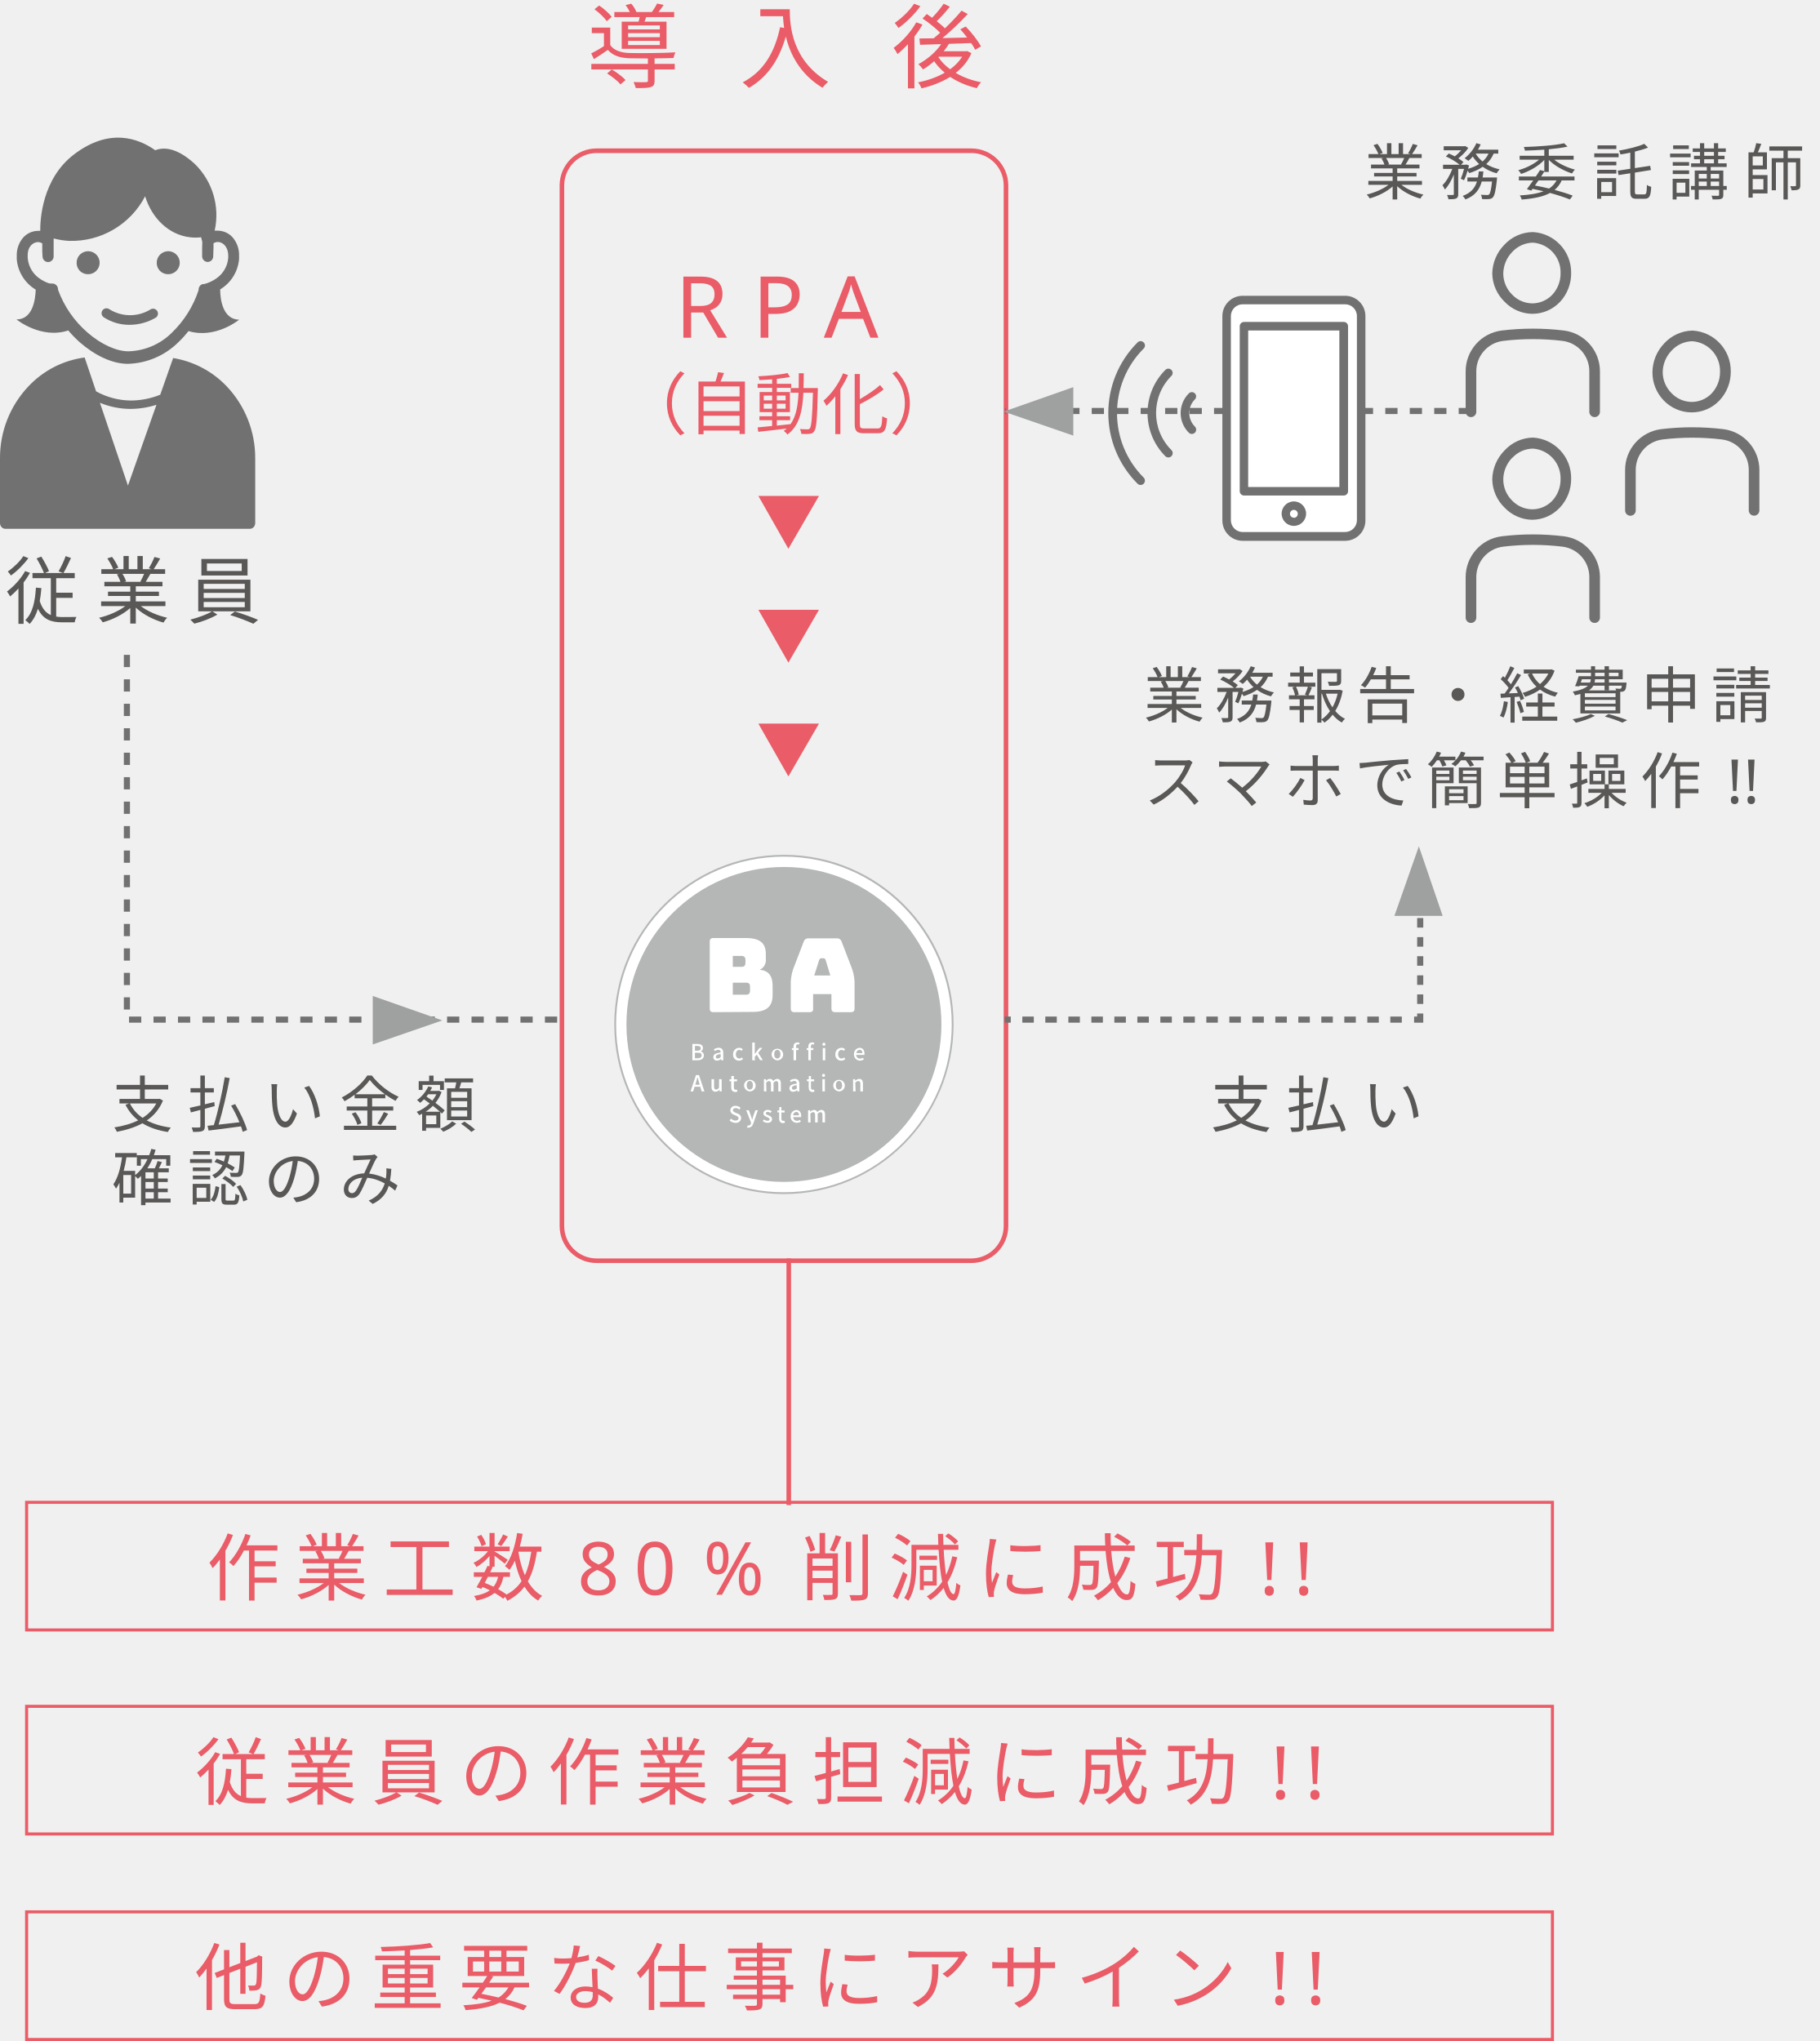
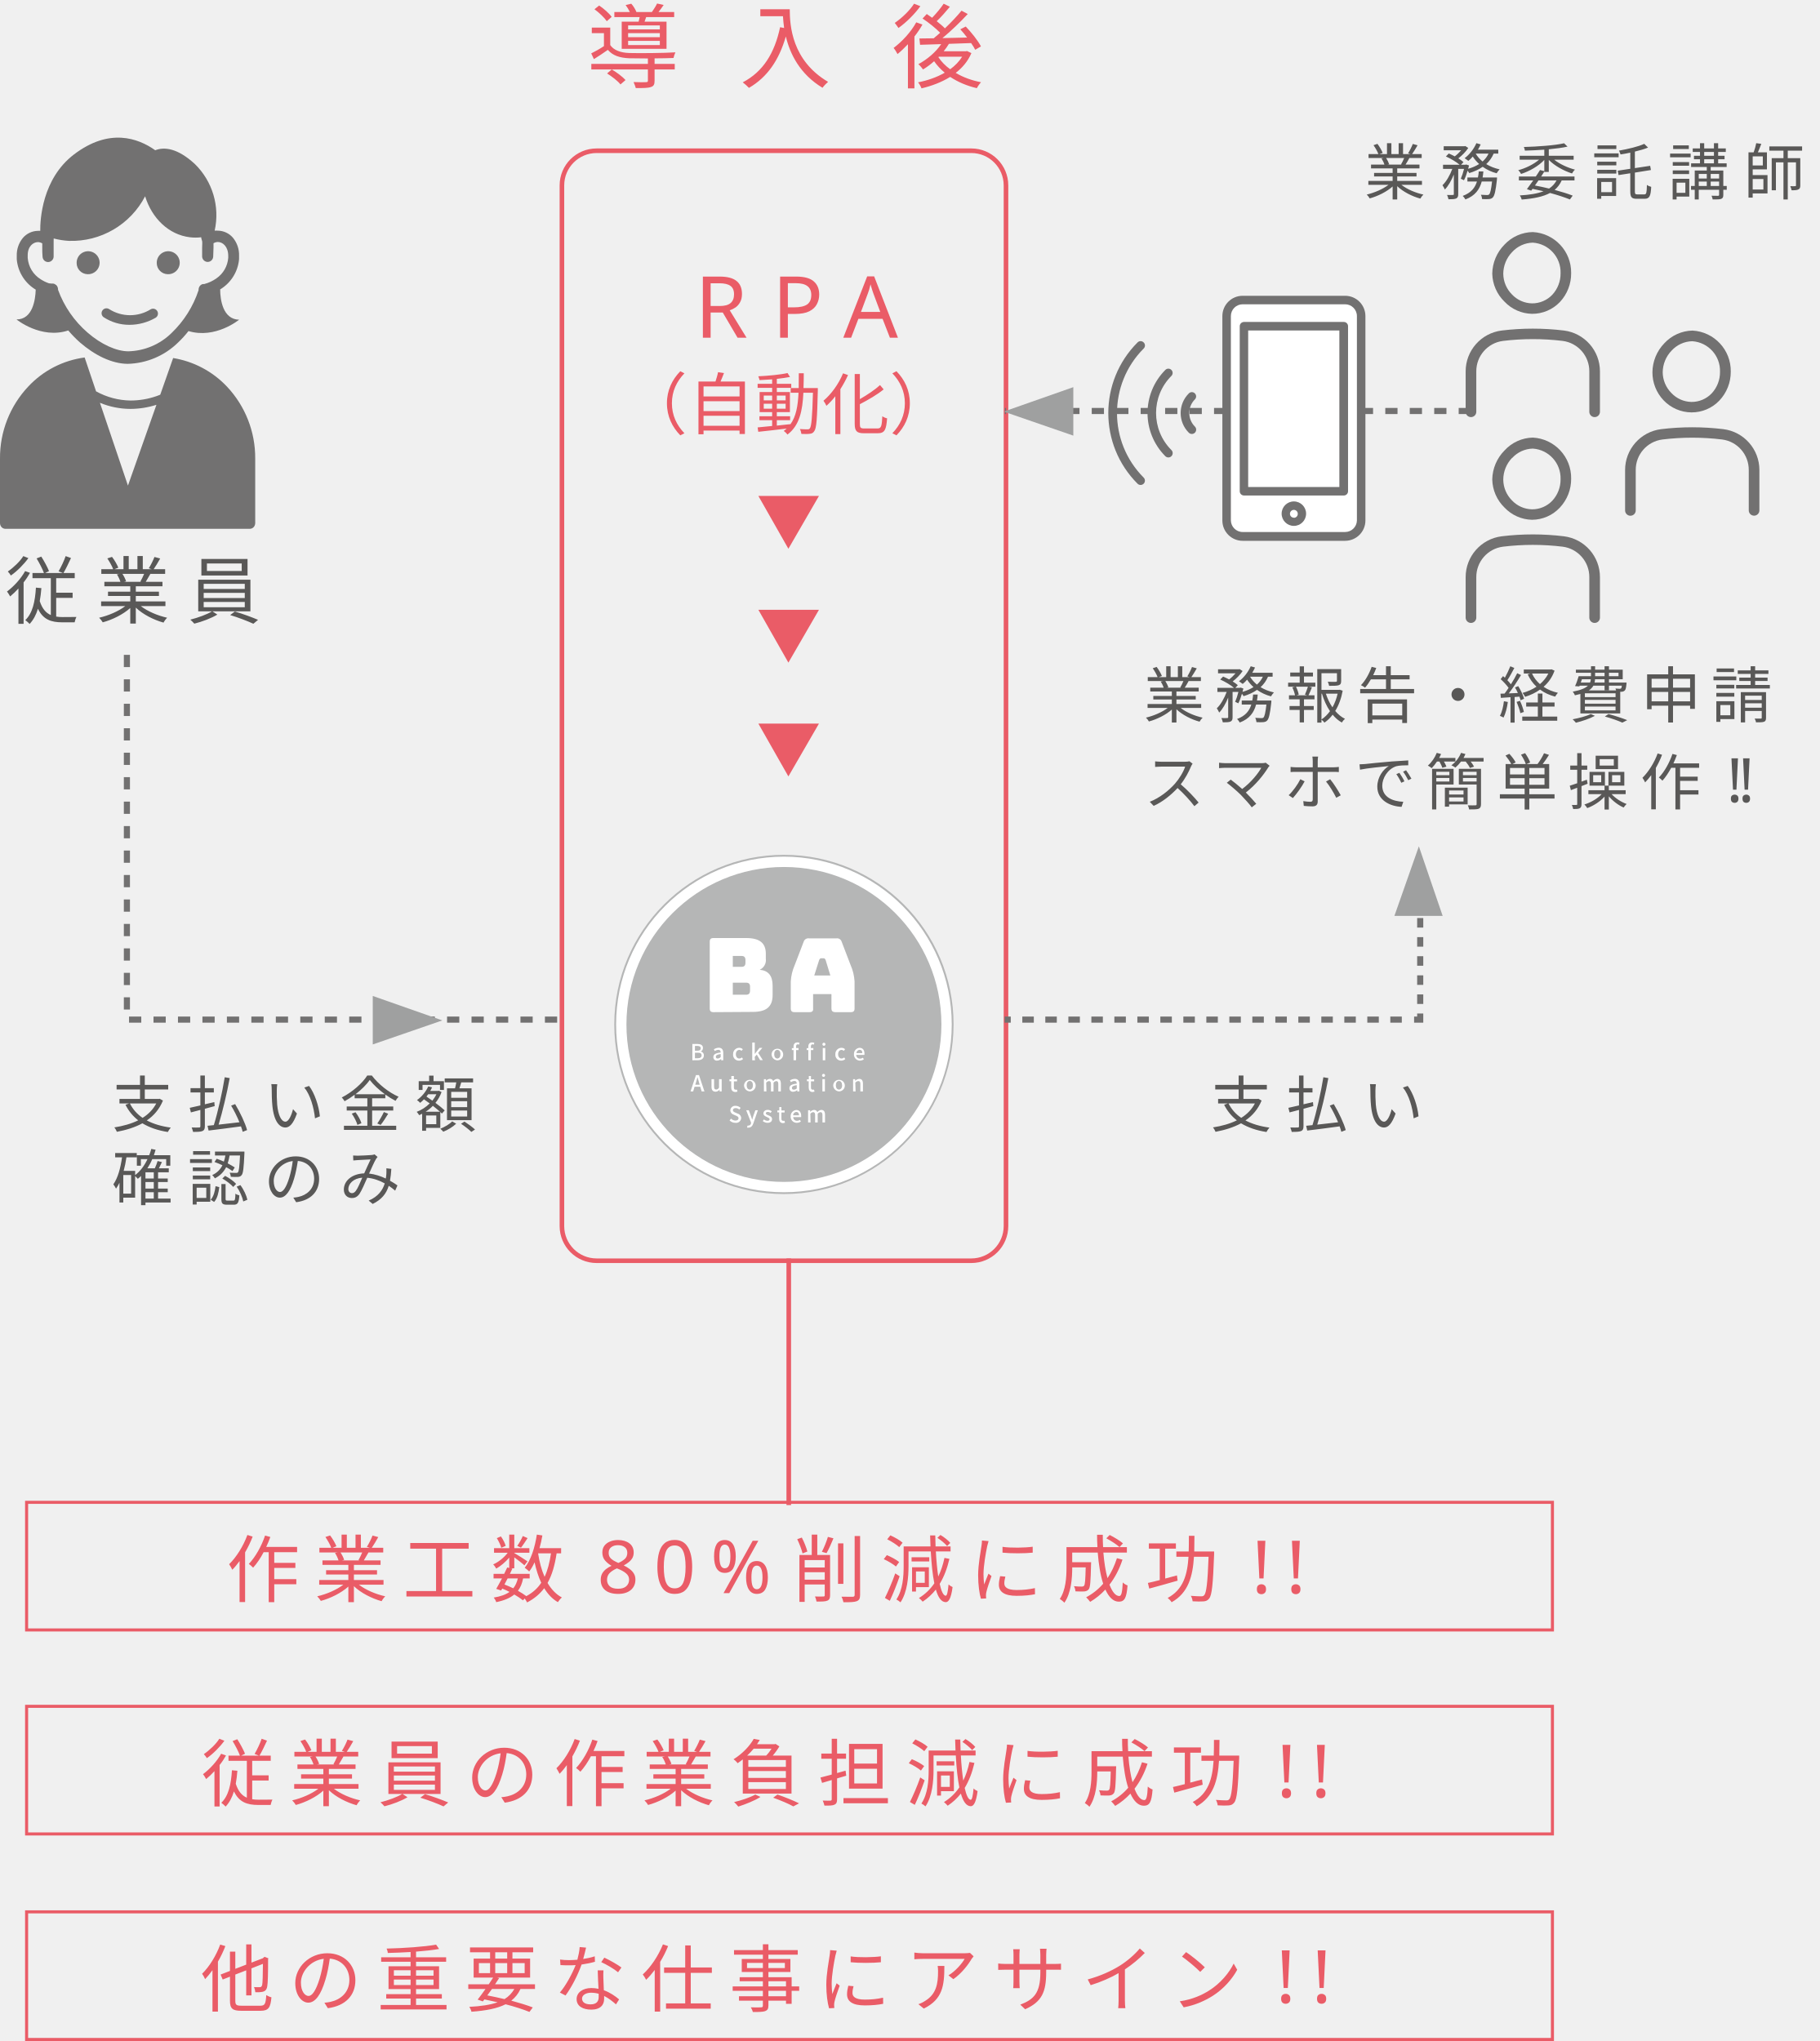
<svg xmlns="http://www.w3.org/2000/svg" viewBox="0 0 297.5 333.77">
  <defs>
-     <style>.cls-1,.cls-11,.cls-13,.cls-14,.cls-15,.cls-16,.cls-17,.cls-6{fill:none;stroke-miterlimit:10;}.cls-1,.cls-11{stroke:#ea5c67;}.cls-1{stroke-width:0.75px;}.cls-2{font-size:14px;letter-spacing:0.28em;}.cls-2,.cls-22,.cls-3,.cls-5,.cls-7{fill:#ea5c67;}.cls-12,.cls-18,.cls-2,.cls-21,.cls-22,.cls-3,.cls-5{font-family:HiraKakuProN-W3-83pv-RKSJ-H, Hiragino Kaku Gothic ProN;}.cls-3{font-size:11px;}.cls-4{letter-spacing:-0.5em;}.cls-5{font-size:15px;letter-spacing:0.66em;}.cls-13,.cls-14,.cls-15,.cls-16,.cls-17,.cls-6{stroke:#727171;}.cls-6{stroke-dasharray:2 2 2;}.cls-8{fill:#9fa0a0;}.cls-9{fill:#fff;}.cls-10{fill:#727171;}.cls-11{stroke-width:0.5px;}.cls-12,.cls-18{font-size:10px;}.cls-12,.cls-18,.cls-21{fill:#595857;}.cls-12,.cls-21{letter-spacing:0.24em;}.cls-14{stroke-dasharray:1.88 1.88 1.88 1.88;}.cls-15{stroke-dasharray:1.88 1.88 1.88 1.88 1.88 1.88;}.cls-16{stroke-dasharray:1.56 1.56 1.56 1.56;}.cls-17{stroke-dasharray:1.56 1.56 1.56 1.56 1.56 1.56;}.cls-18{letter-spacing:0.16em;}.cls-19{letter-spacing:0.41em;}.cls-20{letter-spacing:-0.04em;}.cls-21,.cls-22{font-size:12px;}.cls-22{letter-spacing:0.2em;}.cls-23{letter-spacing:0.45em;}.cls-24{letter-spacing:0.45em;}.cls-25{letter-spacing:0.2em;}.cls-26{letter-spacing:0.45em;}.cls-27{letter-spacing:0.2em;}.cls-28{letter-spacing:0.22em;}.cls-29{fill:#b5b6b6;}</style>
+     <style>.cls-1,.cls-11,.cls-13,.cls-14,.cls-15,.cls-16,.cls-17,.cls-6{fill:none;stroke-miterlimit:10;}.cls-1,.cls-11{stroke:#ea5c67;}.cls-1{stroke-width:0.75px;}.cls-2{font-size:14px;letter-spacing:0.28em;}.cls-2,.cls-23,.cls-3,.cls-5,.cls-7{fill:#ea5c67;}.cls-2,.cls-20,.cls-21,.cls-26,.cls-28{font-family:MyriadPro-Regular, Myriad Pro;}.cls-3{font-size:11px;}.cls-12,.cls-18,.cls-22,.cls-23,.cls-3,.cls-5{font-family:KozGoPr6N-Regular-83pv-RKSJ-H, Kozuka Gothic Pr6N;}.cls-4{letter-spacing:-0.5em;}.cls-5{font-size:15px;letter-spacing:0.66em;}.cls-13,.cls-14,.cls-15,.cls-16,.cls-17,.cls-6{stroke:#727171;}.cls-6{stroke-dasharray:2 2 2;}.cls-8{fill:#9fa0a0;}.cls-9{fill:#fff;}.cls-10{fill:#727171;}.cls-11{stroke-width:0.5px;}.cls-12,.cls-18{font-size:10px;}.cls-12,.cls-18,.cls-22{fill:#595857;}.cls-12,.cls-22{letter-spacing:0.24em;}.cls-14{stroke-dasharray:1.88 1.88 1.88 1.88;}.cls-15{stroke-dasharray:1.88 1.88 1.88 1.88 1.88 1.88;}.cls-16{stroke-dasharray:1.56 1.56 1.56 1.56;}.cls-17{stroke-dasharray:1.56 1.56 1.56 1.56 1.56 1.56;}.cls-18{letter-spacing:0.16em;}.cls-19{letter-spacing:0.41em;}.cls-20{letter-spacing:-0.04em;}.cls-22,.cls-23{font-size:12px;}.cls-23{letter-spacing:0.2em;}.cls-24,.cls-26{letter-spacing:0.2em;}.cls-25{letter-spacing:0.45em;}.cls-27{letter-spacing:0.45em;}.cls-28{letter-spacing:0.22em;}.cls-29{fill:#b5b6b6;}</style>
  </defs>
  <g id="Layer_2" data-name="Layer 2">
    <g id="レイヤー_1" data-name="レイヤー 1">
      <rect class="cls-1" x="91.88" y="24.65" width="72.61" height="181.52" rx="5.67" ry="5.67" />
-       <text class="cls-2" transform="translate(110.38 55.23)">RPA</text>
+       <text class="cls-2" transform="translate(113.57 55.23)">RPA</text>
      <text class="cls-3" transform="translate(101.41 70.13)">（自動化<tspan class="cls-4" x="44" y="0">）</tspan>
      </text>
      <text class="cls-5" transform="translate(96 13.2)">導入後</text>
      <polyline class="cls-6" points="20.75 107.09 20.75 166.74 91.85 166.74" />
      <line class="cls-6" x1="240.51" y1="67.21" x2="164.31" y2="67.21" />
      <path class="cls-7" d="M124,81.1h9.91l-5,8.64Z" />
      <path class="cls-8" d="M60.95,170.8v-7.93l11.38,4Z" />
      <path class="cls-7" d="M124,99.72h9.91l-5,8.64Z" />
      <path class="cls-7" d="M124,118.33h9.91l-5,8.64Z" />
      <rect class="cls-9" x="200.28" y="48.64" width="22.28" height="39.67" rx="4.54" ry="4.54" />
      <g id="_19" data-name="19">
        <path class="cls-10" d="M203.19,48.37a3.32,3.32,0,0,0-3.32,3.32V85.12a3.32,3.32,0,0,0,3.32,3.32h16.75a3.32,3.32,0,0,0,3.32-3.32V51.69a3.32,3.32,0,0,0-3.32-3.32Zm18.68,3.32V85.12A1.93,1.93,0,0,1,219.94,87H203.19a1.93,1.93,0,0,1-1.93-1.93V51.69a1.93,1.93,0,0,1,1.93-1.93h16.75A1.93,1.93,0,0,1,221.87,51.69Z" />
        <path class="cls-10" d="M203.4,52.65a.7.7,0,0,0-.69.69v27a.7.7,0,0,0,.69.69h16.33a.69.69,0,0,0,.69-.69v-27a.69.69,0,0,0-.69-.69Zm.69,1.39H219v25.6H204.09Z" />
        <path class="cls-10" d="M211.56,82a2,2,0,1,0,2,2A2,2,0,0,0,211.56,82Zm0,2.66a.64.64,0,1,1,.64-.64A.64.64,0,0,1,211.56,84.68Z" />
      </g>
      <path class="cls-10" d="M27.42,44.84A1.88,1.88,0,1,0,25.63,43,1.83,1.83,0,0,0,27.42,44.84Zm-13.1,0A1.88,1.88,0,1,0,12.53,43,1.83,1.83,0,0,0,14.31,44.84ZM5.67,47.26l.17.1C5.79,49,5.35,52.24,2.7,52.24c0,0,4,3.27,8.46,1.8A19.3,19.3,0,0,0,13.07,56c2.44,2.11,5.22,3.48,7.8,3.5A12.19,12.19,0,0,0,29.13,56a16.8,16.8,0,0,0,1.69-1.86c4.42,1.33,8.28-1.86,8.28-1.86C36.44,52.24,36,49,36,47.32l.09-.05a6.42,6.42,0,0,0,3-4.9c0-.18,0-.36,0-.54a4.41,4.41,0,0,0-1-2.95,3.3,3.3,0,0,0-2.47-1.16,3,3,0,0,0-.52,0,11.68,11.68,0,0,0-3.25-10.91C29,24.19,26.84,24,25.38,24.57c-2.81-2-7.54-3.69-13.29.69C6.85,29.26,6.56,36,6.58,37.75l-.37,0a3.3,3.3,0,0,0-2.47,1.16,4.41,4.41,0,0,0-1,2.95c0,.18,0,.36,0,.54A6.42,6.42,0,0,0,5.67,47.26Zm1.55-9.42v0l-.05,0Zm-1,1.75a1.48,1.48,0,0,1,.69.21c0,.22,0,.47,0,.72,0,.49,0,1,.05,1.48a.91.91,0,0,0,1,.85.93.93,0,0,0,.81-1c0-.39,0-.86,0-1.31s0-.78,0-1.09L8.78,39a12.74,12.74,0,0,0,2.47.39,13.55,13.55,0,0,0,12.48-7.29c1.1,3.58,3.84,6.28,7.32,6.7a7.51,7.51,0,0,0,1.85,0c0,.21.1.42.15.63s0,.68,0,1.09,0,.93,0,1.31a.93.93,0,0,0,.81,1,.91.91,0,0,0,1-.85c0-.47.05-1,.05-1.48,0-.25,0-.5,0-.72a1.48,1.48,0,0,1,.69-.21c.82,0,1.7.74,1.72,2.23l0,.35a4.48,4.48,0,0,1-1.93,3.37,6,6,0,0,1-2,.93l-.24,0a.88.88,0,0,0-.4.23,1,1,0,0,0-.28.68l0,.09a17.16,17.16,0,0,1-4.41,7,10.46,10.46,0,0,1-7.08,3c-1.94,0-4.46-1.14-6.66-3.06a16.87,16.87,0,0,1-4.83-7l0-.08a1,1,0,0,0-.28-.68l-.28-.19-.24-.07H8.5l-.11,0L8,46.33a6.18,6.18,0,0,1-1.35-.66,4.51,4.51,0,0,1-2.12-3.5l0-.35C4.5,40.32,5.39,39.6,6.21,39.59ZM37.1,63.21a15.53,15.53,0,0,0-8.79-4.66l-2.11,6-.64.24a13,13,0,0,1-4.21.71A12,12,0,0,1,15.71,64l-1.87-5.54a15.38,15.38,0,0,0-9.2,4.73A17,17,0,0,0,0,75V85.55a1,1,0,0,0,.26.66.88.88,0,0,0,.63.27H40.84a.88.88,0,0,0,.63-.27,1,1,0,0,0,.26-.66V75A17,17,0,0,0,37.1,63.21ZM20.92,79.41,16.34,65.87a13.12,13.12,0,0,0,5,1,14.19,14.19,0,0,0,4.24-.67Z" />
      <path class="cls-10" d="M21.17,53.12a7.64,7.64,0,0,1-4.23-1.25.8.8,0,0,1,.94-1.3h0a6.38,6.38,0,0,0,6.78,0,.8.8,0,0,1,.79,1.39A8.56,8.56,0,0,1,21.17,53.12Z" />
      <rect class="cls-11" x="4.35" y="245.68" width="249.49" height="20.87" />
      <rect class="cls-11" x="4.35" y="279.04" width="249.49" height="20.87" />
      <text class="cls-12" transform="translate(18.3 184.29)">支払い金額<tspan x="0" y="12">確認のみ</tspan>
      </text>
      <line class="cls-13" x1="164.27" y1="166.74" x2="165.27" y2="166.74" />
      <line class="cls-14" x1="167.16" y1="166.74" x2="173.75" y2="166.74" />
      <line class="cls-15" x1="174.69" y1="166.74" x2="230.28" y2="166.74" />
      <polyline class="cls-13" points="231.22 166.74 232.22 166.74 232.22 165.74" />
      <line class="cls-16" x1="232.22" y1="164.18" x2="232.22" y2="158.71" />
      <line class="cls-17" x1="232.22" y1="157.93" x2="232.22" y2="149.33" />
      <line class="cls-13" x1="232.22" y1="148.54" x2="232.22" y2="147.54" />
      <path class="cls-8" d="M235.89,149.78H228l4-11.38Z" />
      <text class="cls-12" transform="translate(197.94 184.29)">支払い</text>
      <text class="cls-12" transform="translate(223.1 31.82)">業務委託講師</text>
-       <text class="cls-18" transform="translate(187 117.36)">業務報告・経費申請<tspan x="0" y="14">スマホで簡単操</tspan>
-         <tspan class="cls-19" x="81.2" y="14">作</tspan>
-         <tspan class="cls-20" x="95.3" y="14">!</tspan>
-         <tspan x="98.01" y="14">!</tspan>
+       <text class="cls-18" transform="translate(187 117.36)">業務報告・経費申請<tspan x="0" y="14.21">スマホで簡単操</tspan>
+         <tspan class="cls-19" x="81.2" y="14.21">作</tspan>
+         <tspan class="cls-20" x="95.3" y="13.79">!</tspan>
+         <tspan class="cls-21" x="97.2" y="13.79">!</tspan>
      </text>
-       <text class="cls-21" transform="translate(0.89 101.02)">従業員</text>
-       <text class="cls-22" transform="translate(33.81 260.79)">作業工<tspan class="cls-23" x="43.2" y="0">数</tspan>
-         <tspan x="60.6" y="0">80</tspan>
-         <tspan class="cls-24" x="81.17" y="0">%</tspan>
-         <tspan class="cls-25" x="97.12" y="0">削減に成</tspan>
-         <tspan class="cls-26" x="154.72" y="0">功</tspan>
-         <tspan class="cls-27" x="172.12" y="0">!!</tspan>
+       <text class="cls-22" transform="translate(0.89 101.02)">従業員</text>
+       <text class="cls-23" transform="translate(37.03 261.05)">作業工数<tspan class="cls-21" x="60.6" y="-0.52">80%</tspan>
+         <tspan class="cls-24" x="92.62" y="0">削減に成</tspan>
+         <tspan class="cls-25" x="150.21" y="0">功</tspan>
+         <tspan class="cls-26" x="167.62" y="-0.52">!!</tspan>
      </text>
-       <text class="cls-22" transform="translate(31.97 294.16)">従業員の作業負担減に成<tspan class="cls-26" x="158.4" y="0">功</tspan>
-         <tspan class="cls-27" x="175.8" y="0">!!</tspan>
+       <text class="cls-23" transform="translate(32.94 294.42)">従業員の作業負担減に成<tspan class="cls-27" x="158.4" y="0">功</tspan>
+         <tspan class="cls-26" x="175.8" y="-0.52">!!</tspan>
      </text>
      <rect class="cls-11" x="4.35" y="312.65" width="249.49" height="20.87" />
-       <text class="cls-22" transform="translate(31.85 327.77)">他の重要な仕事にアサイ<tspan class="cls-26" x="158.4" y="0">ン</tspan>
-         <tspan class="cls-28" x="175.8" y="0">!!</tspan>
+       <text class="cls-23" transform="translate(32.82 328.03)">他の重要な仕事にアサイ<tspan class="cls-27" x="158.4" y="0">ン</tspan>
+         <tspan class="cls-28" x="175.8" y="-0.52">!!</tspan>
      </text>
      <line class="cls-1" x1="128.97" y1="205.8" x2="128.97" y2="246.13" />
      <path class="cls-10" d="M195.38,64.34a.69.69,0,0,0-1,0,4.54,4.54,0,0,0,0,6.42.69.69,0,1,0,1-1,3.15,3.15,0,0,1,0-4.45A.69.69,0,0,0,195.38,64.34Z" />
      <path class="cls-10" d="M191.54,60.5a.69.69,0,0,0-1,0,10,10,0,0,0,0,14.1.69.69,0,0,0,1-1,8.58,8.58,0,0,1,0-12.13A.69.69,0,0,0,191.54,60.5Z" />
      <path class="cls-10" d="M187,56a.69.69,0,0,0-1,0,16.34,16.34,0,0,0,0,23.1.69.69,0,0,0,1-1A14.95,14.95,0,0,1,187,57,.69.69,0,0,0,187,56Z" />
      <path class="cls-10" d="M250.51,51.32a6.24,6.24,0,0,0,4.55-1.93,6.81,6.81,0,0,0,1.84-4.73,6.62,6.62,0,0,0-6.26-6.71h0A6.45,6.45,0,0,0,246,40,6.91,6.91,0,0,0,244,44.76,6.6,6.6,0,0,0,246,49.33,6.36,6.36,0,0,0,250.51,51.32Zm-3.26-10.1a4.72,4.72,0,0,1,3.38-1.54,4.86,4.86,0,0,1,4.54,5,5.08,5.08,0,0,1-1.36,3.53,4.52,4.52,0,0,1-3.31,1.4,4.62,4.62,0,0,1-3.28-1.46,4.87,4.87,0,0,1-1.42-3.37A5.16,5.16,0,0,1,247.25,41.22Z" />
      <path class="cls-10" d="M255.71,54.05a42.2,42.2,0,0,0-10.16,0,6.73,6.73,0,0,0-5.9,6.7v6.59a.87.87,0,0,0,1.74,0V60.75a5,5,0,0,1,4.37-5,40.48,40.48,0,0,1,9.75,0,5,5,0,0,1,4.36,5v6.59a.87.87,0,0,0,1.74,0V60.75A6.73,6.73,0,0,0,255.71,54.05Z" />
      <path class="cls-10" d="M250.51,85A6.24,6.24,0,0,0,255.06,83a6.81,6.81,0,0,0,1.84-4.73,6.62,6.62,0,0,0-6.26-6.71h0A6.45,6.45,0,0,0,246,73.67,6.91,6.91,0,0,0,244,78.41,6.6,6.6,0,0,0,246,83,6.36,6.36,0,0,0,250.51,85Zm-3.26-10.1a4.72,4.72,0,0,1,3.38-1.54,4.86,4.86,0,0,1,4.54,5,5.08,5.08,0,0,1-1.36,3.53,4.52,4.52,0,0,1-3.31,1.4,4.62,4.62,0,0,1-3.28-1.46,4.87,4.87,0,0,1-1.42-3.37A5.16,5.16,0,0,1,247.25,74.87Z" />
      <path class="cls-10" d="M255.71,87.7a42.2,42.2,0,0,0-10.16,0,6.73,6.73,0,0,0-5.9,6.7V101a.87.87,0,0,0,1.74,0V94.4a5,5,0,0,1,4.37-5,40.48,40.48,0,0,1,9.75,0,5,5,0,0,1,4.36,5V101a.87.87,0,0,0,1.74,0V94.4A6.73,6.73,0,0,0,255.71,87.7Z" />
      <path class="cls-10" d="M276.58,67.44a6.24,6.24,0,0,0,4.55-1.93A6.81,6.81,0,0,0,283,60.77a6.62,6.62,0,0,0-6.26-6.71h0a6.45,6.45,0,0,0-4.61,2.08,6.91,6.91,0,0,0-1.94,4.74A6.6,6.6,0,0,0,272,65.45,6.36,6.36,0,0,0,276.58,67.44Zm-3.26-10.1a4.72,4.72,0,0,1,3.38-1.54,4.86,4.86,0,0,1,4.54,5,5.08,5.08,0,0,1-1.36,3.53,4.52,4.52,0,0,1-3.31,1.4,4.62,4.62,0,0,1-3.28-1.46,4.87,4.87,0,0,1-1.42-3.37A5.16,5.16,0,0,1,273.32,57.34Z" />
      <path class="cls-10" d="M281.78,70.18a42.2,42.2,0,0,0-10.16,0,6.73,6.73,0,0,0-5.9,6.7v6.59a.87.87,0,0,0,1.74,0V76.87a5,5,0,0,1,4.37-5,40.48,40.48,0,0,1,9.75,0,5,5,0,0,1,4.36,5v6.59a.87.87,0,0,0,1.74,0V76.87A6.73,6.73,0,0,0,281.78,70.18Z" />
      <circle class="cls-9" cx="128.18" cy="167.53" r="27.59" />
      <path class="cls-29" d="M128.18,195.27a27.74,27.74,0,1,1,27.74-27.74A27.78,27.78,0,0,1,128.18,195.27Zm0-55.18a27.44,27.44,0,1,0,27.44,27.44A27.47,27.47,0,0,0,128.18,140.09Z" />
      <circle class="cls-29" cx="128.18" cy="167.53" r="25.75" />
      <path class="cls-9" d="M116.65,165.52c-.42,0-.6-.18-.6-.6V154c0-.42.18-.6.6-.6H122c2.2,0,3.22.81,3.22,2.57v.81a1.73,1.73,0,0,1-1,1.81c1.44.13,2.11,1,2.11,2.6v1.54c0,1.88-1,2.75-3.25,2.75Zm3.17-7.41h1.43c.44,0,.64-.22.64-.67V157c0-.45-.2-.67-.64-.67h-1.43Zm0,4.56H122c.44,0,.64-.22.64-.67v-.65c0-.45-.2-.65-.64-.65h-2.18Z" />
      <path class="cls-9" d="M132.37,165.52H129.9c-.42,0-.6-.18-.6-.6v-4.43a7.78,7.78,0,0,1,.65-2.68l1.46-3.81a.79.79,0,0,1,.86-.55h4.51a.78.78,0,0,1,.84.55l1.46,3.81a7.78,7.78,0,0,1,.65,2.68v4.43c0,.42-.18.6-.6.6h-2.53c-.45,0-.65-.18-.65-.6v-2.35h-3v2.35C133,165.34,132.79,165.52,132.37,165.52Zm.77-6h2.63L135,157c-.08-.2-.18-.29-.32-.29h-.42c-.13,0-.23.08-.32.29Z" />
      <path class="cls-9" d="M113.21,173.39v-2.67H114c.55,0,.94.17.94.66a.6.6,0,0,1-.38.58v0a.61.61,0,0,1,.53.64c0,.53-.43.78-1,.78Zm.42-2.35v.79H114c.41,0,.58-.15.58-.4s-.19-.39-.57-.39Zm0,1.11v.91h.43c.42,0,.66-.15.66-.48s-.23-.43-.66-.43Z" />
      <path class="cls-9" d="M116.64,172.86c0-.43.36-.65,1.2-.74,0-.23-.09-.44-.38-.44a1.1,1.1,0,0,0-.58.2l-.16-.28a1.53,1.53,0,0,1,.81-.26c.5,0,.73.32.73.85v1.2h-.34l0-.23h0a1,1,0,0,1-.64.28A.55.55,0,0,1,116.64,172.86Zm1.2,0v-.49c-.59.07-.79.22-.79.45s.13.28.31.28A.71.71,0,0,0,117.83,172.87Z" />
      <path class="cls-9" d="M119.87,172.4a1,1,0,0,1,1-1.05.86.86,0,0,1,.59.23l-.21.27a.52.52,0,0,0-.36-.16c-.33,0-.57.28-.57.71s.23.7.56.7a.68.68,0,0,0,.44-.18l.17.28a1,1,0,0,1-.65.25A.94.94,0,0,1,119.87,172.4Z" />
      <path class="cls-9" d="M123.45,173.39H123v-2.9h.41v1.87h0l.78-1h.46l-.68.81.76,1.19h-.45l-.54-.9-.34.39Z" />
      <path class="cls-9" d="M126.16,172.4a.95.95,0,1,1,.94,1A1,1,0,0,1,126.16,172.4Zm1.45,0c0-.43-.2-.71-.51-.71s-.51.28-.51.71.2.7.51.7S127.61,172.82,127.61,172.4Z" />
      <path class="cls-9" d="M130.66,170.83a.54.54,0,0,0-.22-.05c-.18,0-.27.12-.27.36v.25h.4v.33h-.4v1.66h-.42v-1.66h-.27v-.31l.27,0v-.25c0-.41.19-.69.63-.69a.91.91,0,0,1,.35.07Z" />
      <path class="cls-9" d="M133.08,170.83a.54.54,0,0,0-.22-.05c-.18,0-.27.12-.27.36v.25h.4v.33h-.4v1.66h-.42v-1.66h-.27v-.31l.27,0v-.25c0-.41.19-.69.63-.69a.91.91,0,0,1,.35.07Z" />
      <path class="cls-9" d="M134.47,170.77a.25.25,0,0,1,.27-.25.25.25,0,1,1-.27.25Zm.47,2.62h-.41v-2h.41Z" />
      <path class="cls-9" d="M136.59,172.4a1,1,0,0,1,1-1.05.86.86,0,0,1,.59.23l-.21.27a.52.52,0,0,0-.36-.16c-.33,0-.57.28-.57.71s.23.7.56.7a.68.68,0,0,0,.44-.18l.17.28a1,1,0,0,1-.65.25A.94.94,0,0,1,136.59,172.4Z" />
      <path class="cls-9" d="M139.63,172.4a1,1,0,0,1,.91-1.05c.53,0,.81.38.81.95a1.1,1.1,0,0,1,0,.21H140a.6.6,0,0,0,.62.61.85.85,0,0,0,.48-.15l.15.27a1.21,1.21,0,0,1-.68.21A1,1,0,0,1,139.63,172.4Zm1.37-.18c0-.35-.16-.54-.45-.54a.54.54,0,0,0-.51.54Z" />
      <path class="cls-9" d="M115.18,178.48h-.45l-.23-.76h-.93l-.23.76h-.43l.89-2.67h.49Zm-1.5-1.09h.73l-.11-.36-.25-.89h0c-.08.31-.16.6-.25.89Z" />
      <path class="cls-9" d="M116.34,177.74v-1.26h.42v1.21c0,.35.1.48.33.48s.31-.09.48-.3v-1.39H118v2h-.34l0-.3h0a.84.84,0,0,1-.65.35C116.53,178.52,116.34,178.24,116.34,177.74Z" />
      <path class="cls-9" d="M119.56,177.82v-1h-.29v-.31l.31,0,0-.55H120v.55h.52v.33H120v1c0,.24.08.36.29.36a.6.6,0,0,0,.21,0l.08.31a1.28,1.28,0,0,1-.39.07C119.71,178.52,119.56,178.24,119.56,177.82Z" />
      <path class="cls-9" d="M121.66,177.48a.95.95,0,1,1,.94,1A1,1,0,0,1,121.66,177.48Zm1.45,0c0-.43-.2-.71-.51-.71s-.51.28-.51.71.2.7.51.7S123.11,177.9,123.11,177.48Z" />
      <path class="cls-9" d="M125.32,178.48h-.41v-2h.34l0,.28h0a.87.87,0,0,1,.62-.33.53.53,0,0,1,.55.37.92.92,0,0,1,.65-.37c.42,0,.61.28.61.79v1.26h-.42v-1.21c0-.35-.11-.48-.33-.48a.67.67,0,0,0-.45.27v1.42h-.42v-1.21c0-.35-.11-.48-.33-.48a.68.68,0,0,0-.45.27Z" />
      <path class="cls-9" d="M129.08,177.95c0-.43.36-.65,1.2-.74,0-.23-.09-.44-.38-.44a1.1,1.1,0,0,0-.58.2l-.16-.28a1.53,1.53,0,0,1,.81-.26c.5,0,.73.32.73.85v1.2h-.34l0-.23h0a1,1,0,0,1-.64.28A.55.55,0,0,1,129.08,177.95Zm1.2,0v-.49c-.59.07-.79.22-.79.45s.13.28.31.28A.71.71,0,0,0,130.28,178Z" />
      <path class="cls-9" d="M132.23,177.82v-1h-.29v-.31l.31,0,0-.55h.35v.55h.52v.33h-.52v1c0,.24.08.36.29.36a.6.6,0,0,0,.21,0l.08.31a1.28,1.28,0,0,1-.39.07C132.38,178.52,132.23,178.24,132.23,177.82Z" />
      <path class="cls-9" d="M134.41,175.86a.25.25,0,0,1,.27-.25.25.25,0,1,1-.27.25Zm.47,2.62h-.41v-2h.41Z" />
      <path class="cls-9" d="M136.24,177.48a.95.95,0,1,1,.94,1A1,1,0,0,1,136.24,177.48Zm1.45,0c0-.43-.2-.71-.51-.71s-.51.28-.51.71.2.7.51.7S137.7,177.9,137.7,177.48Z" />
      <path class="cls-9" d="M139.9,178.48h-.41v-2h.34l0,.28h0a1,1,0,0,1,.66-.33c.43,0,.61.28.61.79v1.26h-.42v-1.21c0-.35-.1-.48-.34-.48a.68.68,0,0,0-.49.27Z" />
      <path class="cls-9" d="M119.29,183.22l.25-.29a1,1,0,0,0,.71.32c.32,0,.51-.15.51-.38s-.18-.32-.43-.43l-.37-.16a.77.77,0,0,1-.55-.7.79.79,0,0,1,.88-.74,1.15,1.15,0,0,1,.81.34l-.22.27a.85.85,0,0,0-.59-.24c-.27,0-.45.13-.45.35s.22.31.43.4l.37.16a.75.75,0,0,1,.55.72.83.83,0,0,1-.94.78A1.33,1.33,0,0,1,119.29,183.22Z" />
      <path class="cls-9" d="M123.51,181.56h.41l-.73,2.12c-.15.43-.37.72-.79.72a.71.71,0,0,1-.25,0l.08-.33a.54.54,0,0,0,.15,0,.44.44,0,0,0,.42-.37l0-.14-.79-2h.43l.37,1c.06.17.12.38.18.56h0l.16-.56Z" />
      <path class="cls-9" d="M124.72,183.33l.2-.27a.89.89,0,0,0,.57.23c.24,0,.35-.12.35-.27s-.23-.26-.44-.35-.57-.24-.57-.58.27-.59.71-.59a1.05,1.05,0,0,1,.65.24l-.2.26a.75.75,0,0,0-.45-.17c-.22,0-.32.11-.32.25s.21.24.43.32.59.23.59.61-.27.61-.76.61A1.23,1.23,0,0,1,124.72,183.33Z" />
      <path class="cls-9" d="M127.4,182.91v-1h-.29v-.31l.31,0,0-.55h.35v.55h.52v.33h-.52v1c0,.24.08.36.29.36a.59.59,0,0,0,.21,0l.08.31a1.28,1.28,0,0,1-.39.07C127.55,183.61,127.4,183.33,127.4,182.91Z" />
      <path class="cls-9" d="M129.28,182.57a1,1,0,0,1,.91-1.05c.53,0,.81.38.81.95a1.09,1.09,0,0,1,0,.21h-1.3a.6.6,0,0,0,.62.61.85.85,0,0,0,.48-.15l.15.27a1.21,1.21,0,0,1-.68.21A1,1,0,0,1,129.28,182.57Zm1.37-.18c0-.35-.16-.55-.45-.55a.54.54,0,0,0-.51.55Z" />
      <path class="cls-9" d="M132.54,183.56h-.41v-2h.34l0,.28h0a.87.87,0,0,1,.62-.33.53.53,0,0,1,.55.37.92.92,0,0,1,.65-.37c.42,0,.61.28.61.79v1.26h-.42v-1.21c0-.35-.11-.48-.33-.48a.67.67,0,0,0-.45.27v1.42h-.42v-1.21c0-.35-.11-.48-.33-.48a.67.67,0,0,0-.45.27Z" />
      <path class="cls-8" d="M164.12,67.31l11.38-4v7.93Z" />
    </g>
  </g>
</svg>
